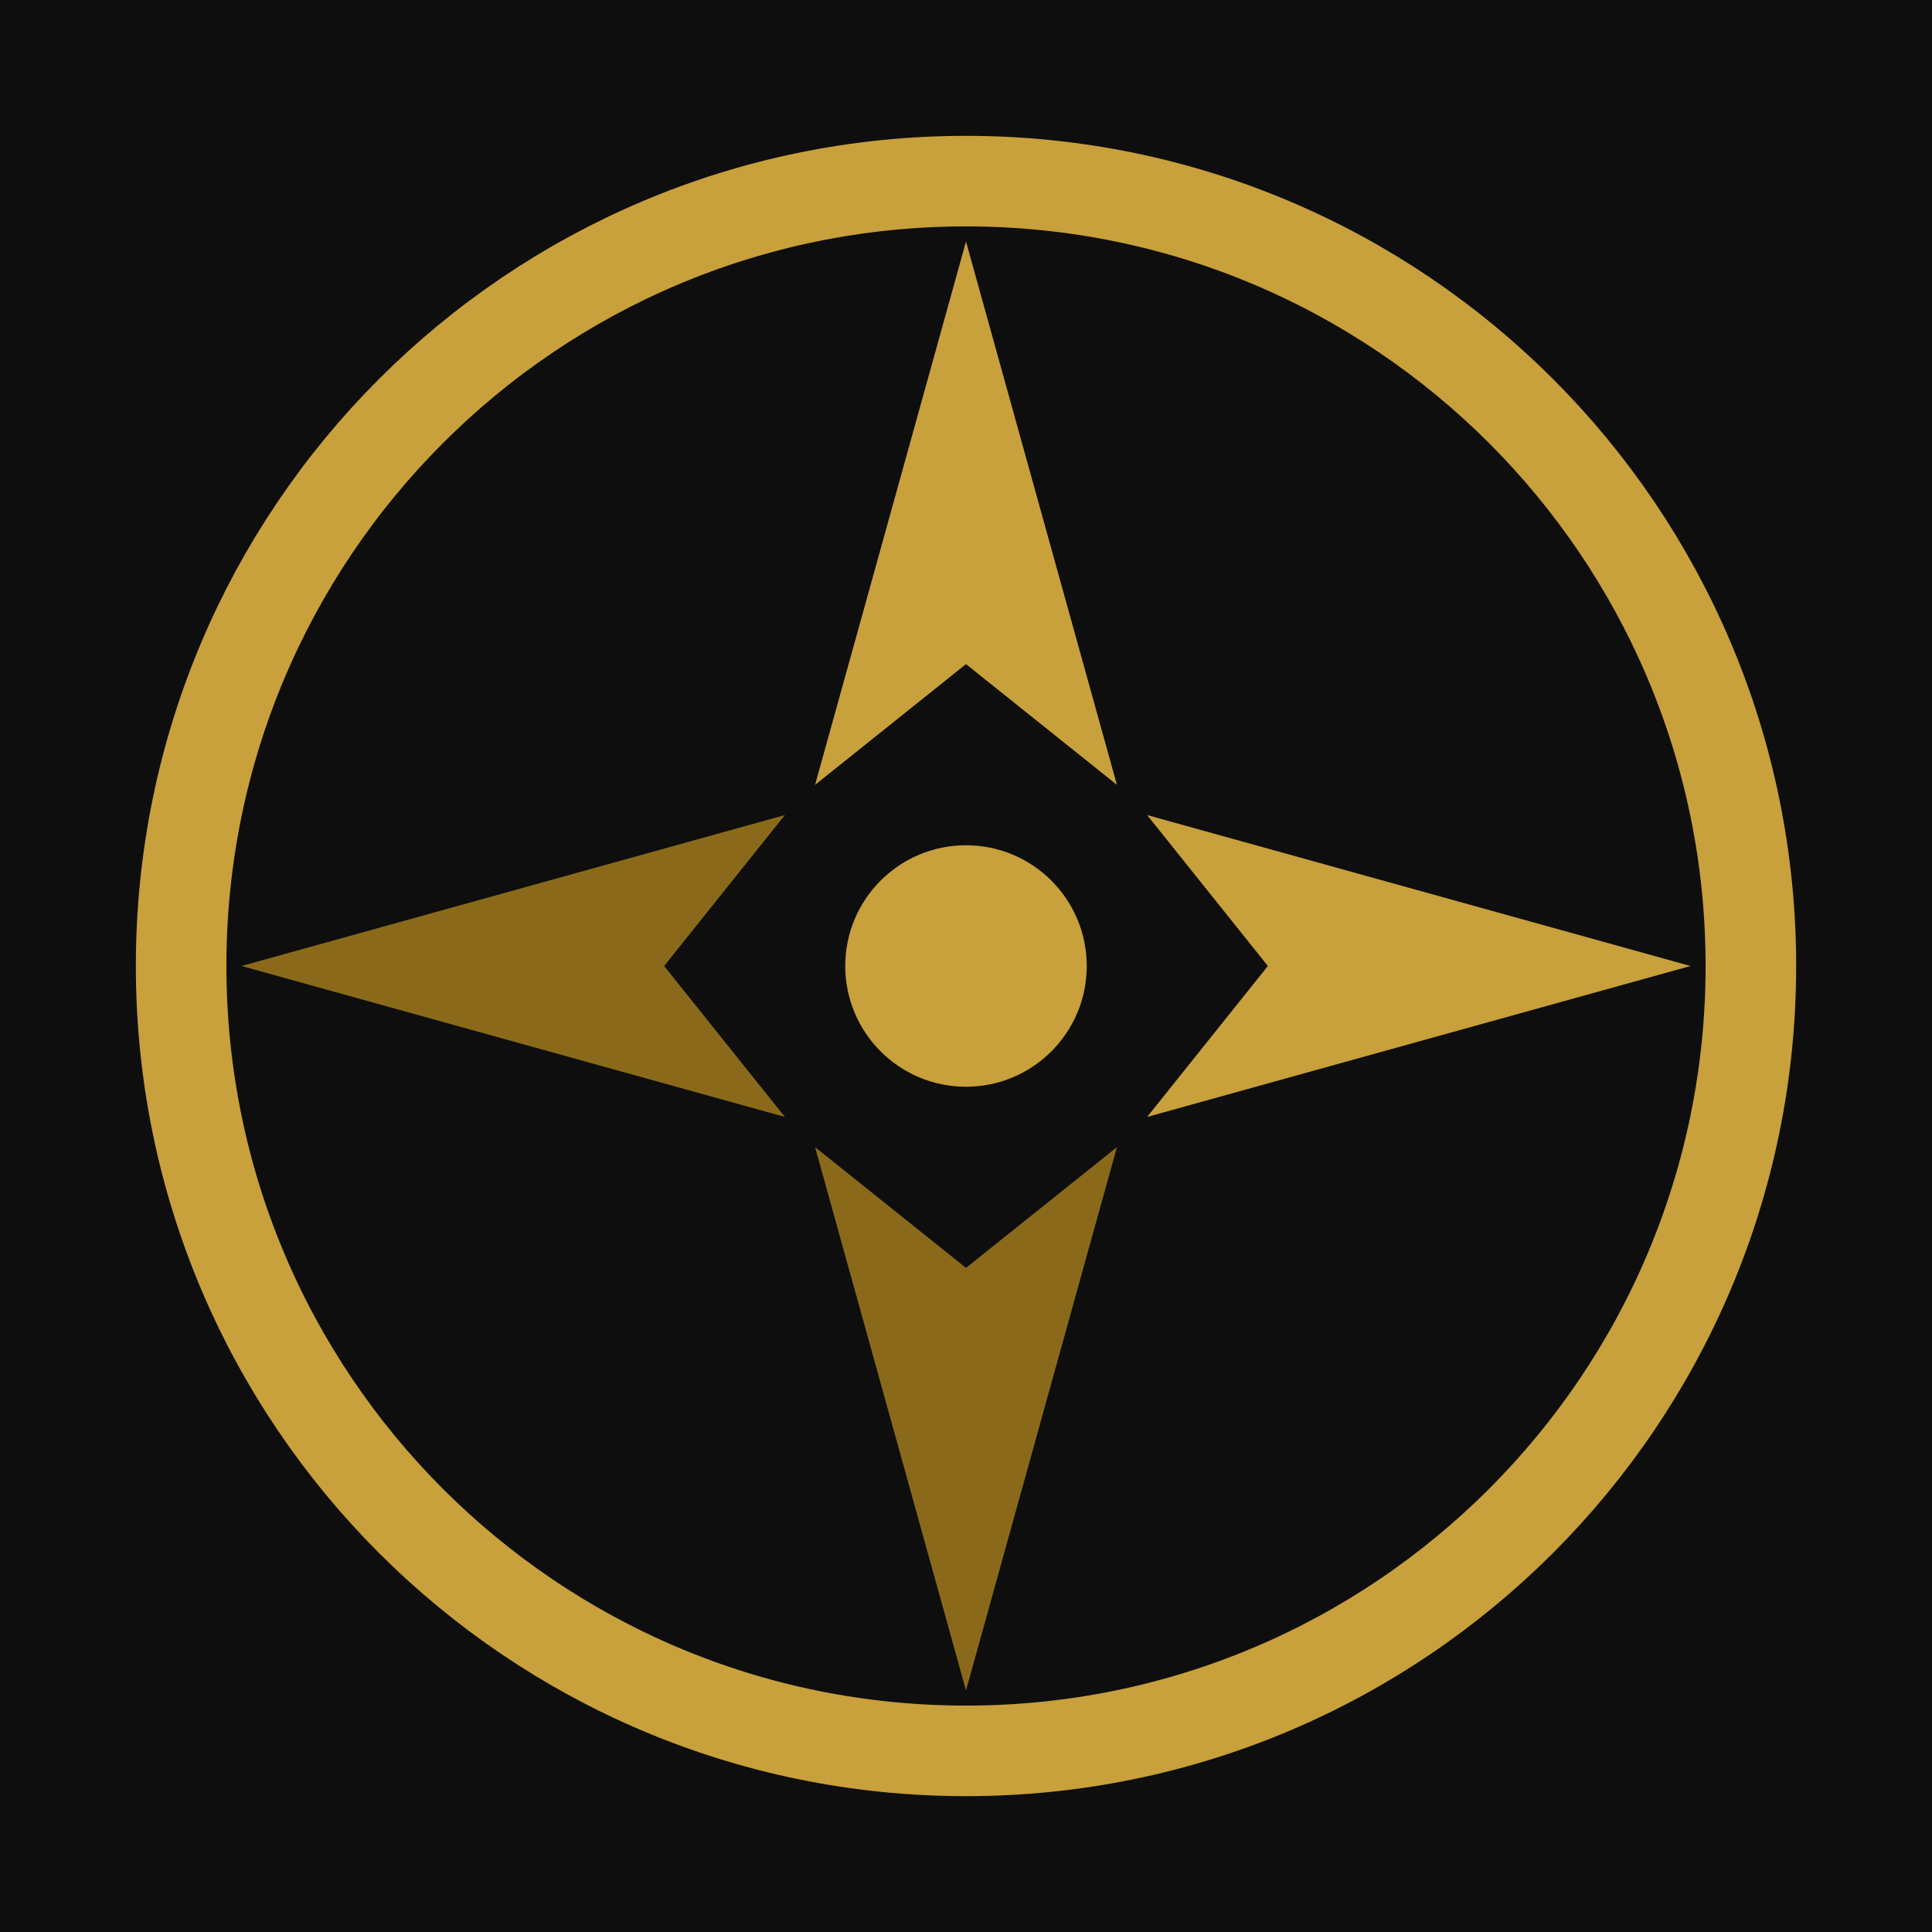
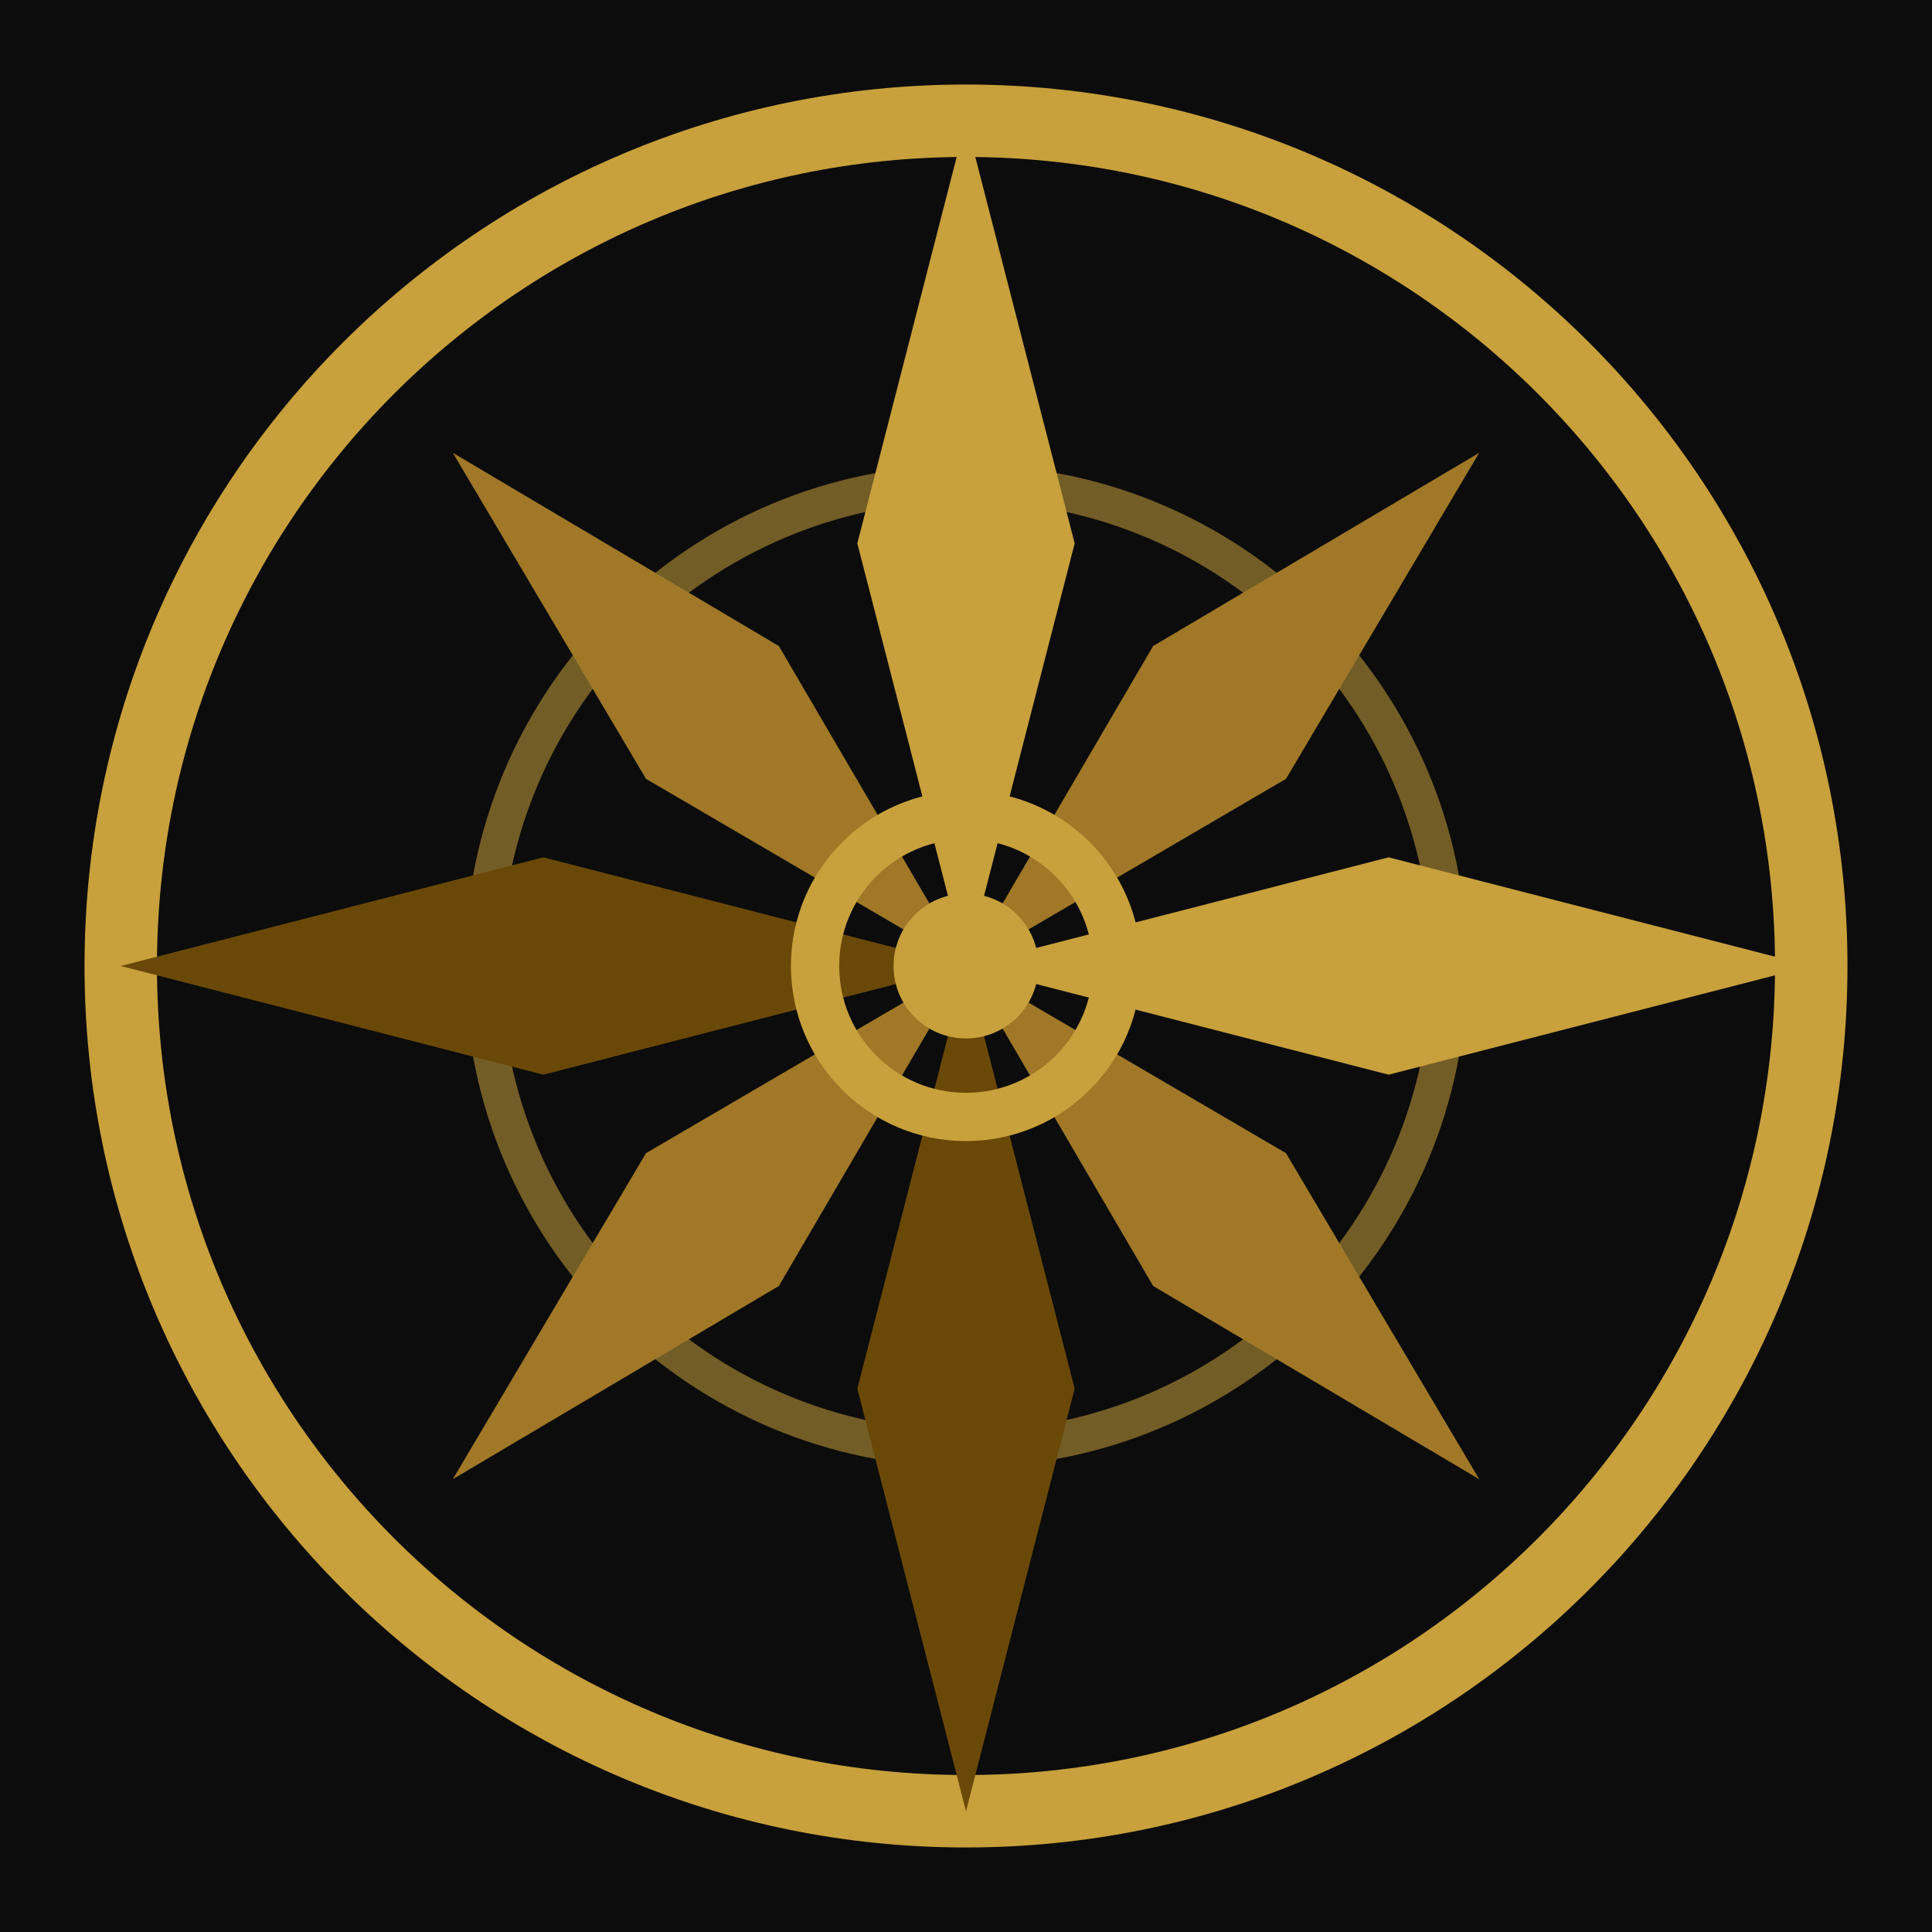
<svg xmlns="http://www.w3.org/2000/svg" viewBox="0 0 32 32">
-   <rect width="32" height="32" fill="#0e0e0e" />
-   <circle cx="16" cy="16" r="13" fill="none" stroke="#c8a03c" stroke-width="1.5" />
-   <polygon points="16,4 18.5,13 16,11 13.5,13" fill="#c8a03c" />
-   <polygon points="16,28 18.5,19 16,21 13.5,19" fill="#8a6a1a" />
-   <polygon points="28,16 19,13.5 21,16 19,18.5" fill="#c8a03c" />
-   <polygon points="4,16 13,13.5 11,16 13,18.5" fill="#8a6a1a" />
-   <circle cx="16" cy="16" r="2" fill="#c8a03c" />
+   <rect width="32" height="32" fill="#0c0c0c" />
+   <circle cx="16" cy="16" r="14" fill="none" stroke="#c8a03c" stroke-width="1.2" />
+   <circle cx="16" cy="16" r="8" fill="none" stroke="#c8a03c" stroke-width="0.6" opacity="0.55" />
+   <polygon points="24.5,7.5 19.1,10.7 16,16 21.3,12.9" fill="#a07828" />
+   <polygon points="24.5,24.5 21.3,19.1 16,16 19.1,21.3" fill="#a07828" />
+   <polygon points="7.5,24.5 12.9,21.3 16,16 10.7,19.1" fill="#a07828" />
+   <polygon points="7.5,7.5 10.7,12.9 16,16 12.9,10.7" fill="#a07828" />
+   <polygon points="16,2 17.8,9 16,16 14.2,9" fill="#c8a03c" />
+   <polygon points="30,16 23,14.2 16,16 23,17.8" fill="#c8a03c" />
+   <polygon points="16,30 14.2,23 16,16 17.8,23" fill="#6a4808" />
+   <polygon points="2,16 9,17.8 16,16 9,14.2" fill="#6a4808" />
+   <circle cx="16" cy="16" r="2.5" fill="none" stroke="#c8a03c" stroke-width="0.8" />
+   <circle cx="16" cy="16" r="1.2" fill="#c8a03c" />
</svg>
